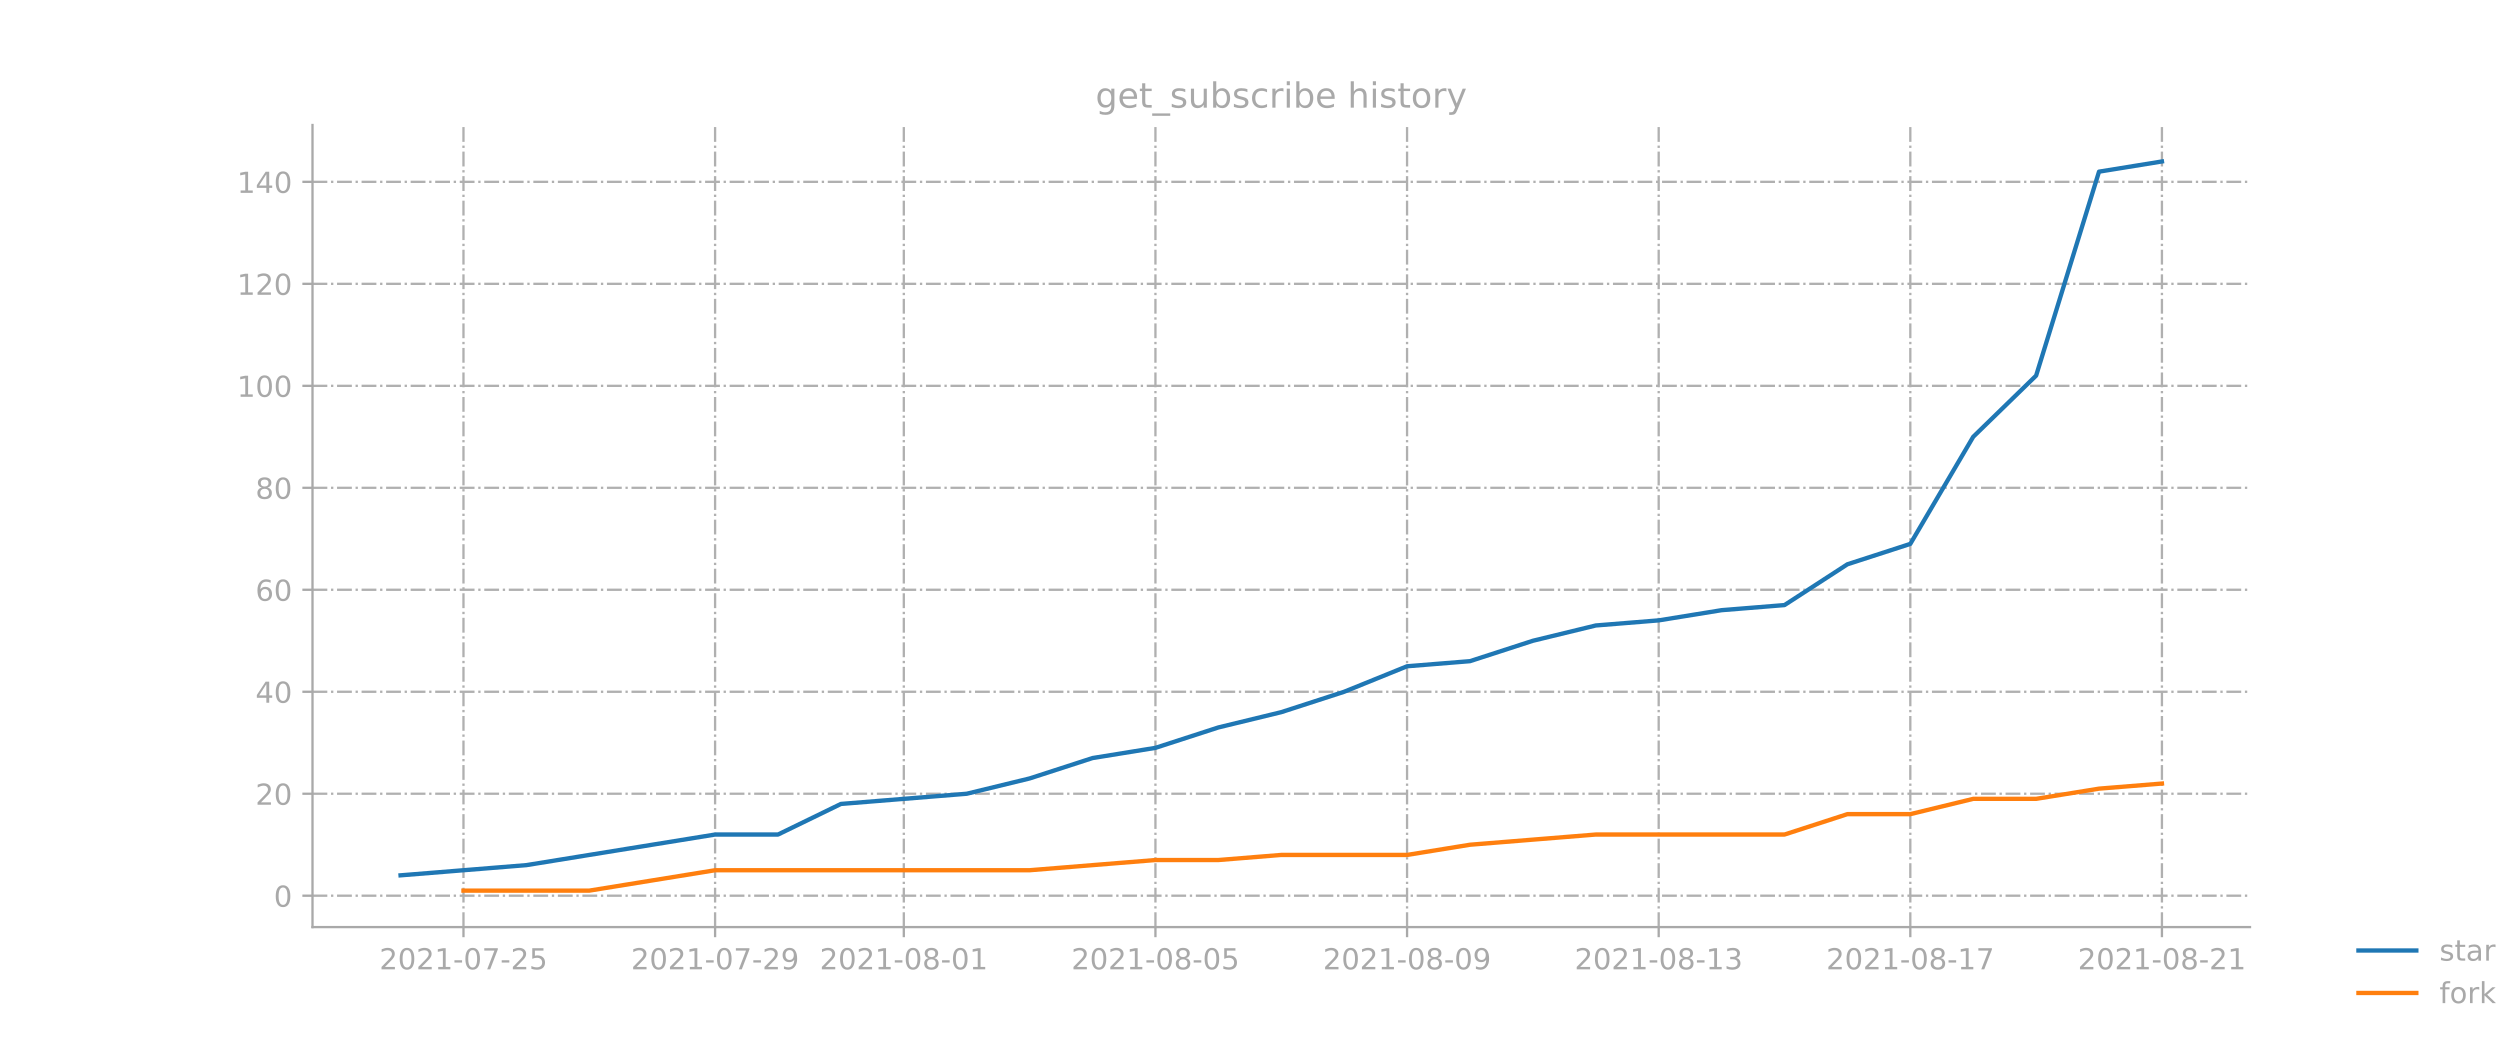
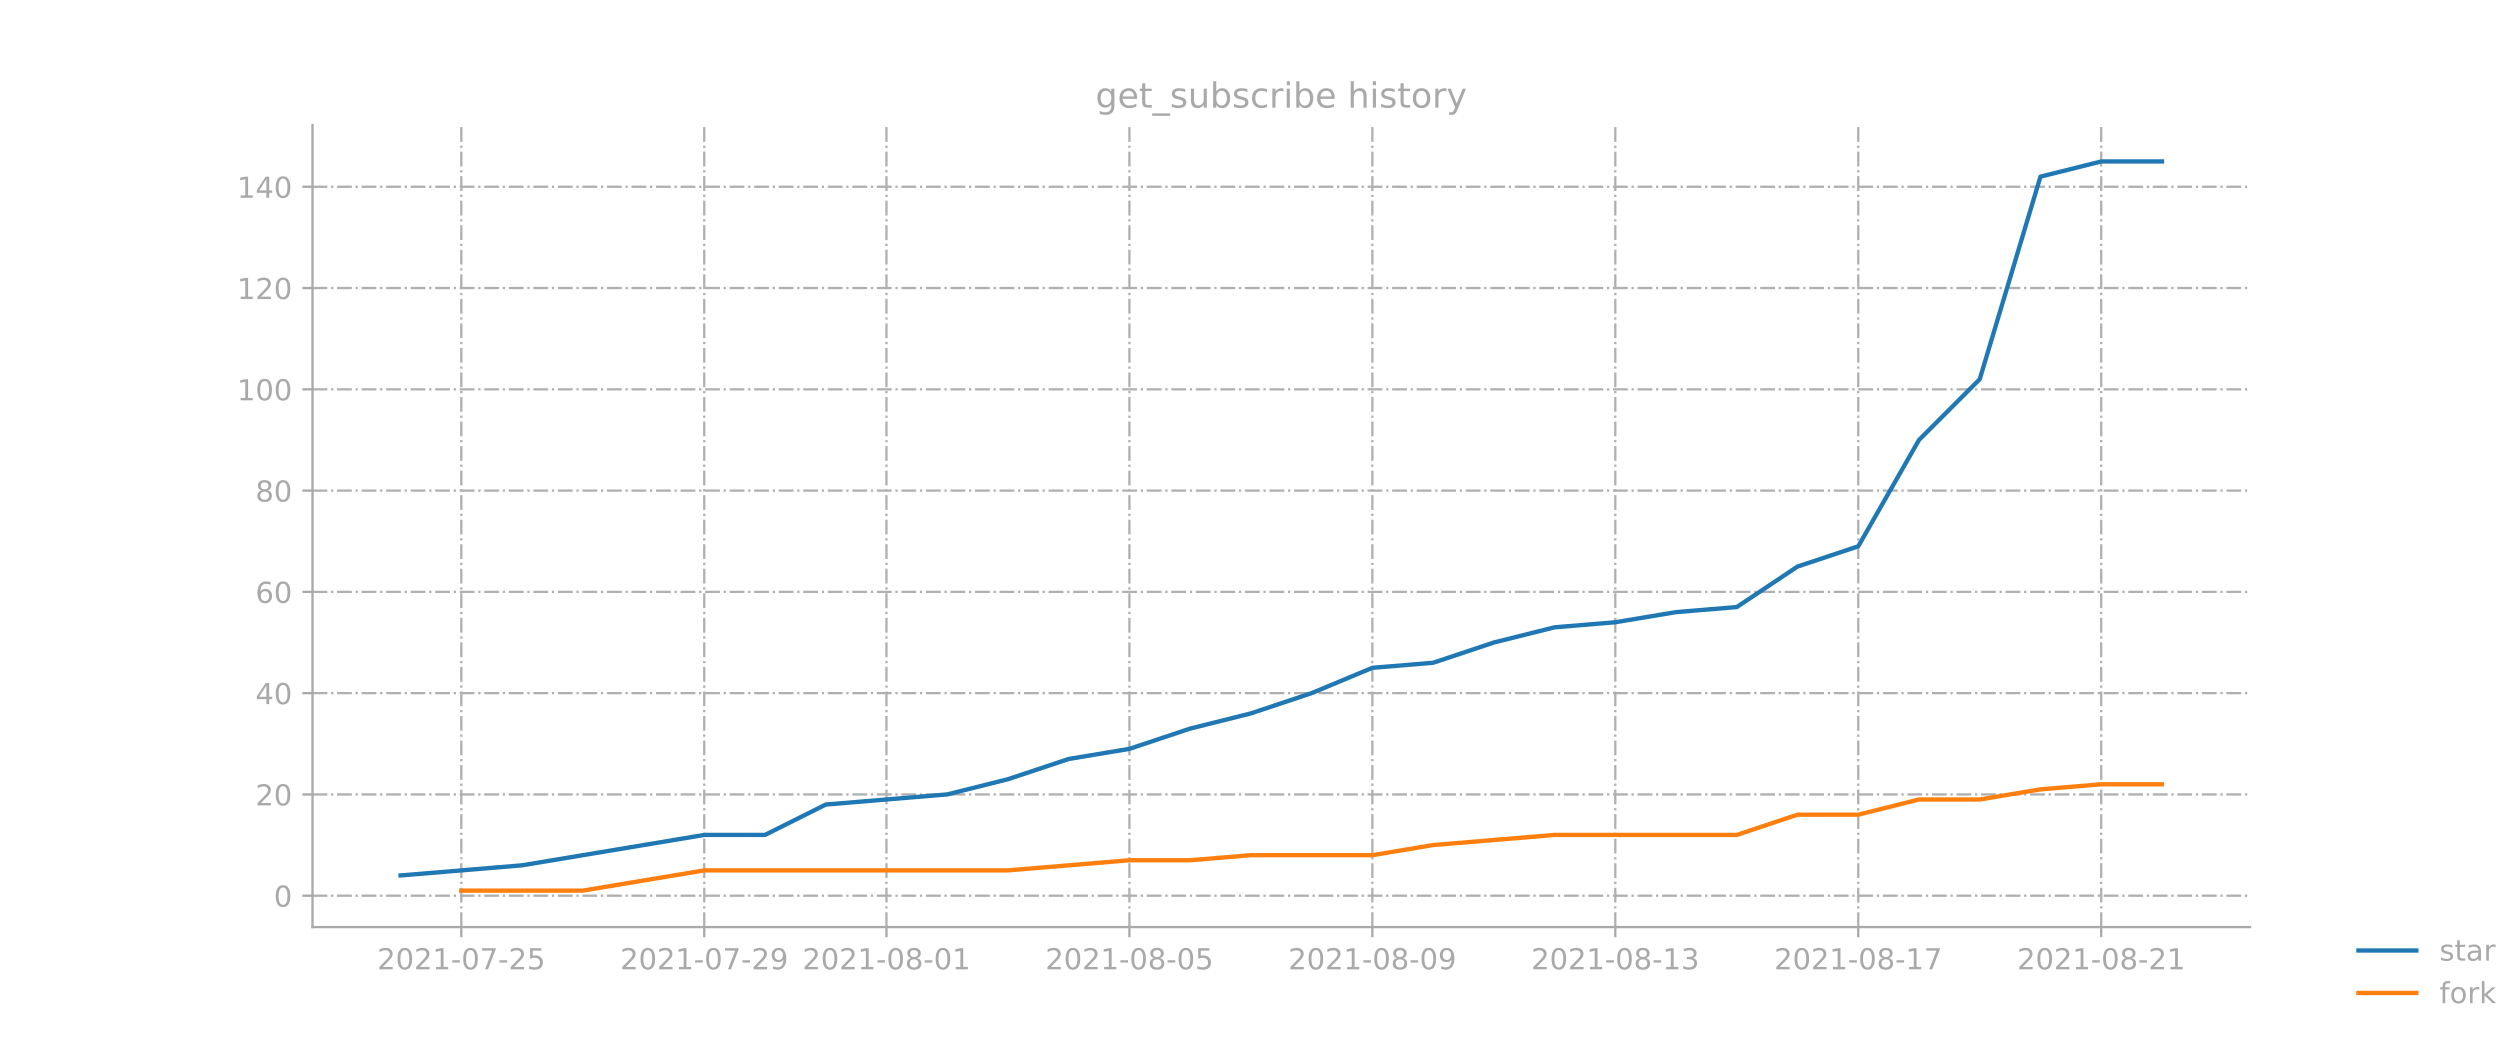
<svg xmlns="http://www.w3.org/2000/svg" xmlns:xlink="http://www.w3.org/1999/xlink" height="360pt" version="1.1" viewBox="0 0 864 360" width="864pt">
  <defs>
    <style type="text/css">*{stroke-linecap:butt;stroke-linejoin:round;}</style>
  </defs>
  <g id="figure_1">
    <g id="patch_1">
      <path d="M 0 360  L 864 360  L 864 0  L 0 0  z " style="fill:none;opacity:0;" />
    </g>
    <g id="axes_1">
      <g id="patch_2">
        <path d="M 108 320.4  L 777.6 320.4  L 777.6 43.2  L 108 43.2  z " style="fill:none;opacity:0;" />
      </g>
      <g id="matplotlib.axis_1">
        <g id="xtick_1">
          <g id="line2d_1">
-             <path clip-path="url(#p7c59398030)" d="M 160.177 320.4  L 160.177 43.2  " style="fill:none;stroke:#b0b0b0;stroke-dasharray:5.12,1.28,0.8,1.28;stroke-dashoffset:0;stroke-width:0.8;" />
+             <path clip-path="url(#p4191420d29)" d="M 159.427 320.4  L 159.427 43.2  " style="fill:none;stroke:#b0b0b0;stroke-dasharray:5.12,1.28,0.8,1.28;stroke-dashoffset:0;stroke-width:0.8;" />
          </g>
          <g id="line2d_2">
            <defs>
-               <path d="M 0 0  L 0 3.5  " id="m06437c56eb" style="stroke:#a9a9a9;stroke-width:0.8;" />
+               <path d="M 0 0  L 0 3.5  " id="mddefbe7827" style="stroke:#a9a9a9;stroke-width:0.8;" />
            </defs>
            <g>
-               <use style="fill:#a9a9a9;stroke:#a9a9a9;stroke-width:0.8;" x="160.177" xlink:href="#m06437c56eb" y="320.4" />
+               <use style="fill:#a9a9a9;stroke:#a9a9a9;stroke-width:0.8;" x="159.427" xlink:href="#mddefbe7827" y="320.4" />
            </g>
          </g>
          <g id="text_1">
-             <g style="fill:#a9a9a9;" transform="translate(131.1188 334.9984)scale(0.1 -0.1)">
+             <g style="fill:#a9a9a9;" transform="translate(130.3691 334.9984)scale(0.1 -0.1)">
              <defs>
                <path d="M 1228 531  L 3431 531  L 3431 0  L 469 0  L 469 531  Q 828 903 1448 1529  Q 2069 2156 2228 2338  Q 2531 2678 2651 2914  Q 2772 3150 2772 3378  Q 2772 3750 2511 3984  Q 2250 4219 1831 4219  Q 1534 4219 1204 4116  Q 875 4013 500 3803  L 500 4441  Q 881 4594 1212 4672  Q 1544 4750 1819 4750  Q 2544 4750 2975 4387  Q 3406 4025 3406 3419  Q 3406 3131 3298 2873  Q 3191 2616 2906 2266  Q 2828 2175 2409 1742  Q 1991 1309 1228 531  z " id="DejaVuSans-32" transform="scale(0.015625)" />
                <path d="M 2034 4250  Q 1547 4250 1301 3770  Q 1056 3291 1056 2328  Q 1056 1369 1301 889  Q 1547 409 2034 409  Q 2525 409 2770 889  Q 3016 1369 3016 2328  Q 3016 3291 2770 3770  Q 2525 4250 2034 4250  z M 2034 4750  Q 2819 4750 3233 4129  Q 3647 3509 3647 2328  Q 3647 1150 3233 529  Q 2819 -91 2034 -91  Q 1250 -91 836 529  Q 422 1150 422 2328  Q 422 3509 836 4129  Q 1250 4750 2034 4750  z " id="DejaVuSans-30" transform="scale(0.015625)" />
                <path d="M 794 531  L 1825 531  L 1825 4091  L 703 3866  L 703 4441  L 1819 4666  L 2450 4666  L 2450 531  L 3481 531  L 3481 0  L 794 0  L 794 531  z " id="DejaVuSans-31" transform="scale(0.015625)" />
                <path d="M 313 2009  L 1997 2009  L 1997 1497  L 313 1497  L 313 2009  z " id="DejaVuSans-2d" transform="scale(0.015625)" />
                <path d="M 525 4666  L 3525 4666  L 3525 4397  L 1831 0  L 1172 0  L 2766 4134  L 525 4134  L 525 4666  z " id="DejaVuSans-37" transform="scale(0.015625)" />
                <path d="M 691 4666  L 3169 4666  L 3169 4134  L 1269 4134  L 1269 2991  Q 1406 3038 1543 3061  Q 1681 3084 1819 3084  Q 2600 3084 3056 2656  Q 3513 2228 3513 1497  Q 3513 744 3044 326  Q 2575 -91 1722 -91  Q 1428 -91 1123 -41  Q 819 9 494 109  L 494 744  Q 775 591 1075 516  Q 1375 441 1709 441  Q 2250 441 2565 725  Q 2881 1009 2881 1497  Q 2881 1984 2565 2268  Q 2250 2553 1709 2553  Q 1456 2553 1204 2497  Q 953 2441 691 2322  L 691 4666  z " id="DejaVuSans-35" transform="scale(0.015625)" />
              </defs>
              <use xlink:href="#DejaVuSans-32" />
              <use x="63.623" xlink:href="#DejaVuSans-30" />
              <use x="127.246" xlink:href="#DejaVuSans-32" />
              <use x="190.869" xlink:href="#DejaVuSans-31" />
              <use x="254.492" xlink:href="#DejaVuSans-2d" />
              <use x="290.576" xlink:href="#DejaVuSans-30" />
              <use x="354.199" xlink:href="#DejaVuSans-37" />
              <use x="417.822" xlink:href="#DejaVuSans-2d" />
              <use x="453.906" xlink:href="#DejaVuSans-32" />
              <use x="517.529" xlink:href="#DejaVuSans-35" />
            </g>
          </g>
        </g>
        <g id="xtick_2">
          <g id="line2d_3">
-             <path clip-path="url(#p7c59398030)" d="M 247.138 320.4  L 247.138 43.2  " style="fill:none;stroke:#b0b0b0;stroke-dasharray:5.12,1.28,0.8,1.28;stroke-dashoffset:0;stroke-width:0.8;" />
+             <path clip-path="url(#p4191420d29)" d="M 243.389 320.4  L 243.389 43.2  " style="fill:none;stroke:#b0b0b0;stroke-dasharray:5.12,1.28,0.8,1.28;stroke-dashoffset:0;stroke-width:0.8;" />
          </g>
          <g id="line2d_4">
            <g>
-               <use style="fill:#a9a9a9;stroke:#a9a9a9;stroke-width:0.8;" x="247.138" xlink:href="#m06437c56eb" y="320.4" />
+               <use style="fill:#a9a9a9;stroke:#a9a9a9;stroke-width:0.8;" x="243.389" xlink:href="#mddefbe7827" y="320.4" />
            </g>
          </g>
          <g id="text_2">
-             <g style="fill:#a9a9a9;" transform="translate(218.0798 334.9984)scale(0.1 -0.1)">
+             <g style="fill:#a9a9a9;" transform="translate(214.3315 334.9984)scale(0.1 -0.1)">
              <defs>
                <path d="M 703 97  L 703 672  Q 941 559 1184 500  Q 1428 441 1663 441  Q 2288 441 2617 861  Q 2947 1281 2994 2138  Q 2813 1869 2534 1725  Q 2256 1581 1919 1581  Q 1219 1581 811 2004  Q 403 2428 403 3163  Q 403 3881 828 4315  Q 1253 4750 1959 4750  Q 2769 4750 3195 4129  Q 3622 3509 3622 2328  Q 3622 1225 3098 567  Q 2575 -91 1691 -91  Q 1453 -91 1209 -44  Q 966 3 703 97  z M 1959 2075  Q 2384 2075 2632 2365  Q 2881 2656 2881 3163  Q 2881 3666 2632 3958  Q 2384 4250 1959 4250  Q 1534 4250 1286 3958  Q 1038 3666 1038 3163  Q 1038 2656 1286 2365  Q 1534 2075 1959 2075  z " id="DejaVuSans-39" transform="scale(0.015625)" />
              </defs>
              <use xlink:href="#DejaVuSans-32" />
              <use x="63.623" xlink:href="#DejaVuSans-30" />
              <use x="127.246" xlink:href="#DejaVuSans-32" />
              <use x="190.869" xlink:href="#DejaVuSans-31" />
              <use x="254.492" xlink:href="#DejaVuSans-2d" />
              <use x="290.576" xlink:href="#DejaVuSans-30" />
              <use x="354.199" xlink:href="#DejaVuSans-37" />
              <use x="417.822" xlink:href="#DejaVuSans-2d" />
              <use x="453.906" xlink:href="#DejaVuSans-32" />
              <use x="517.529" xlink:href="#DejaVuSans-39" />
            </g>
          </g>
        </g>
        <g id="xtick_3">
          <g id="line2d_5">
-             <path clip-path="url(#p7c59398030)" d="M 312.358 320.4  L 312.358 43.2  " style="fill:none;stroke:#b0b0b0;stroke-dasharray:5.12,1.28,0.8,1.28;stroke-dashoffset:0;stroke-width:0.8;" />
+             <path clip-path="url(#p4191420d29)" d="M 306.361 320.4  L 306.361 43.2  " style="fill:none;stroke:#b0b0b0;stroke-dasharray:5.12,1.28,0.8,1.28;stroke-dashoffset:0;stroke-width:0.8;" />
          </g>
          <g id="line2d_6">
            <g>
-               <use style="fill:#a9a9a9;stroke:#a9a9a9;stroke-width:0.8;" x="312.358" xlink:href="#m06437c56eb" y="320.4" />
+               <use style="fill:#a9a9a9;stroke:#a9a9a9;stroke-width:0.8;" x="306.361" xlink:href="#mddefbe7827" y="320.4" />
            </g>
          </g>
          <g id="text_3">
-             <g style="fill:#a9a9a9;" transform="translate(283.3006 334.9984)scale(0.1 -0.1)">
+             <g style="fill:#a9a9a9;" transform="translate(277.3033 334.9984)scale(0.1 -0.1)">
              <defs>
                <path d="M 2034 2216  Q 1584 2216 1326 1975  Q 1069 1734 1069 1313  Q 1069 891 1326 650  Q 1584 409 2034 409  Q 2484 409 2743 651  Q 3003 894 3003 1313  Q 3003 1734 2745 1975  Q 2488 2216 2034 2216  z M 1403 2484  Q 997 2584 770 2862  Q 544 3141 544 3541  Q 544 4100 942 4425  Q 1341 4750 2034 4750  Q 2731 4750 3128 4425  Q 3525 4100 3525 3541  Q 3525 3141 3298 2862  Q 3072 2584 2669 2484  Q 3125 2378 3379 2068  Q 3634 1759 3634 1313  Q 3634 634 3220 271  Q 2806 -91 2034 -91  Q 1263 -91 848 271  Q 434 634 434 1313  Q 434 1759 690 2068  Q 947 2378 1403 2484  z M 1172 3481  Q 1172 3119 1398 2916  Q 1625 2713 2034 2713  Q 2441 2713 2670 2916  Q 2900 3119 2900 3481  Q 2900 3844 2670 4047  Q 2441 4250 2034 4250  Q 1625 4250 1398 4047  Q 1172 3844 1172 3481  z " id="DejaVuSans-38" transform="scale(0.015625)" />
              </defs>
              <use xlink:href="#DejaVuSans-32" />
              <use x="63.623" xlink:href="#DejaVuSans-30" />
              <use x="127.246" xlink:href="#DejaVuSans-32" />
              <use x="190.869" xlink:href="#DejaVuSans-31" />
              <use x="254.492" xlink:href="#DejaVuSans-2d" />
              <use x="290.576" xlink:href="#DejaVuSans-30" />
              <use x="354.199" xlink:href="#DejaVuSans-38" />
              <use x="417.822" xlink:href="#DejaVuSans-2d" />
              <use x="453.906" xlink:href="#DejaVuSans-30" />
              <use x="517.529" xlink:href="#DejaVuSans-31" />
            </g>
          </g>
        </g>
        <g id="xtick_4">
          <g id="line2d_7">
-             <path clip-path="url(#p7c59398030)" d="M 399.319 320.4  L 399.319 43.2  " style="fill:none;stroke:#b0b0b0;stroke-dasharray:5.12,1.28,0.8,1.28;stroke-dashoffset:0;stroke-width:0.8;" />
+             <path clip-path="url(#p4191420d29)" d="M 390.324 320.4  L 390.324 43.2  " style="fill:none;stroke:#b0b0b0;stroke-dasharray:5.12,1.28,0.8,1.28;stroke-dashoffset:0;stroke-width:0.8;" />
          </g>
          <g id="line2d_8">
            <g>
-               <use style="fill:#a9a9a9;stroke:#a9a9a9;stroke-width:0.8;" x="399.319" xlink:href="#m06437c56eb" y="320.4" />
+               <use style="fill:#a9a9a9;stroke:#a9a9a9;stroke-width:0.8;" x="390.324" xlink:href="#mddefbe7827" y="320.4" />
            </g>
          </g>
          <g id="text_4">
-             <g style="fill:#a9a9a9;" transform="translate(370.2617 334.9984)scale(0.1 -0.1)">
+             <g style="fill:#a9a9a9;" transform="translate(361.2657 334.9984)scale(0.1 -0.1)">
              <use xlink:href="#DejaVuSans-32" />
              <use x="63.623" xlink:href="#DejaVuSans-30" />
              <use x="127.246" xlink:href="#DejaVuSans-32" />
              <use x="190.869" xlink:href="#DejaVuSans-31" />
              <use x="254.492" xlink:href="#DejaVuSans-2d" />
              <use x="290.576" xlink:href="#DejaVuSans-30" />
              <use x="354.199" xlink:href="#DejaVuSans-38" />
              <use x="417.822" xlink:href="#DejaVuSans-2d" />
              <use x="453.906" xlink:href="#DejaVuSans-30" />
              <use x="517.529" xlink:href="#DejaVuSans-35" />
            </g>
          </g>
        </g>
        <g id="xtick_5">
          <g id="line2d_9">
-             <path clip-path="url(#p7c59398030)" d="M 486.281 320.4  L 486.281 43.2  " style="fill:none;stroke:#b0b0b0;stroke-dasharray:5.12,1.28,0.8,1.28;stroke-dashoffset:0;stroke-width:0.8;" />
+             <path clip-path="url(#p4191420d29)" d="M 474.286 320.4  L 474.286 43.2  " style="fill:none;stroke:#b0b0b0;stroke-dasharray:5.12,1.28,0.8,1.28;stroke-dashoffset:0;stroke-width:0.8;" />
          </g>
          <g id="line2d_10">
            <g>
-               <use style="fill:#a9a9a9;stroke:#a9a9a9;stroke-width:0.8;" x="486.281" xlink:href="#m06437c56eb" y="320.4" />
+               <use style="fill:#a9a9a9;stroke:#a9a9a9;stroke-width:0.8;" x="474.286" xlink:href="#mddefbe7827" y="320.4" />
            </g>
          </g>
          <g id="text_5">
-             <g style="fill:#a9a9a9;" transform="translate(457.2227 334.9984)scale(0.1 -0.1)">
+             <g style="fill:#a9a9a9;" transform="translate(445.2281 334.9984)scale(0.1 -0.1)">
              <use xlink:href="#DejaVuSans-32" />
              <use x="63.623" xlink:href="#DejaVuSans-30" />
              <use x="127.246" xlink:href="#DejaVuSans-32" />
              <use x="190.869" xlink:href="#DejaVuSans-31" />
              <use x="254.492" xlink:href="#DejaVuSans-2d" />
              <use x="290.576" xlink:href="#DejaVuSans-30" />
              <use x="354.199" xlink:href="#DejaVuSans-38" />
              <use x="417.822" xlink:href="#DejaVuSans-2d" />
              <use x="453.906" xlink:href="#DejaVuSans-30" />
              <use x="517.529" xlink:href="#DejaVuSans-39" />
            </g>
          </g>
        </g>
        <g id="xtick_6">
          <g id="line2d_11">
-             <path clip-path="url(#p7c59398030)" d="M 573.242 320.4  L 573.242 43.2  " style="fill:none;stroke:#b0b0b0;stroke-dasharray:5.12,1.28,0.8,1.28;stroke-dashoffset:0;stroke-width:0.8;" />
+             <path clip-path="url(#p4191420d29)" d="M 558.248 320.4  L 558.248 43.2  " style="fill:none;stroke:#b0b0b0;stroke-dasharray:5.12,1.28,0.8,1.28;stroke-dashoffset:0;stroke-width:0.8;" />
          </g>
          <g id="line2d_12">
            <g>
-               <use style="fill:#a9a9a9;stroke:#a9a9a9;stroke-width:0.8;" x="573.242" xlink:href="#m06437c56eb" y="320.4" />
+               <use style="fill:#a9a9a9;stroke:#a9a9a9;stroke-width:0.8;" x="558.248" xlink:href="#mddefbe7827" y="320.4" />
            </g>
          </g>
          <g id="text_6">
-             <g style="fill:#a9a9a9;" transform="translate(544.1837 334.9984)scale(0.1 -0.1)">
+             <g style="fill:#a9a9a9;" transform="translate(529.1905 334.9984)scale(0.1 -0.1)">
              <defs>
                <path d="M 2597 2516  Q 3050 2419 3304 2112  Q 3559 1806 3559 1356  Q 3559 666 3084 287  Q 2609 -91 1734 -91  Q 1441 -91 1130 -33  Q 819 25 488 141  L 488 750  Q 750 597 1062 519  Q 1375 441 1716 441  Q 2309 441 2620 675  Q 2931 909 2931 1356  Q 2931 1769 2642 2001  Q 2353 2234 1838 2234  L 1294 2234  L 1294 2753  L 1863 2753  Q 2328 2753 2575 2939  Q 2822 3125 2822 3475  Q 2822 3834 2567 4026  Q 2313 4219 1838 4219  Q 1578 4219 1281 4162  Q 984 4106 628 3988  L 628 4550  Q 988 4650 1302 4700  Q 1616 4750 1894 4750  Q 2613 4750 3031 4423  Q 3450 4097 3450 3541  Q 3450 3153 3228 2886  Q 3006 2619 2597 2516  z " id="DejaVuSans-33" transform="scale(0.015625)" />
              </defs>
              <use xlink:href="#DejaVuSans-32" />
              <use x="63.623" xlink:href="#DejaVuSans-30" />
              <use x="127.246" xlink:href="#DejaVuSans-32" />
              <use x="190.869" xlink:href="#DejaVuSans-31" />
              <use x="254.492" xlink:href="#DejaVuSans-2d" />
              <use x="290.576" xlink:href="#DejaVuSans-30" />
              <use x="354.199" xlink:href="#DejaVuSans-38" />
              <use x="417.822" xlink:href="#DejaVuSans-2d" />
              <use x="453.906" xlink:href="#DejaVuSans-31" />
              <use x="517.529" xlink:href="#DejaVuSans-33" />
            </g>
          </g>
        </g>
        <g id="xtick_7">
          <g id="line2d_13">
-             <path clip-path="url(#p7c59398030)" d="M 660.203 320.4  L 660.203 43.2  " style="fill:none;stroke:#b0b0b0;stroke-dasharray:5.12,1.28,0.8,1.28;stroke-dashoffset:0;stroke-width:0.8;" />
+             <path clip-path="url(#p4191420d29)" d="M 642.211 320.4  L 642.211 43.2  " style="fill:none;stroke:#b0b0b0;stroke-dasharray:5.12,1.28,0.8,1.28;stroke-dashoffset:0;stroke-width:0.8;" />
          </g>
          <g id="line2d_14">
            <g>
-               <use style="fill:#a9a9a9;stroke:#a9a9a9;stroke-width:0.8;" x="660.203" xlink:href="#m06437c56eb" y="320.4" />
+               <use style="fill:#a9a9a9;stroke:#a9a9a9;stroke-width:0.8;" x="642.211" xlink:href="#mddefbe7827" y="320.4" />
            </g>
          </g>
          <g id="text_7">
-             <g style="fill:#a9a9a9;" transform="translate(631.1448 334.9984)scale(0.1 -0.1)">
+             <g style="fill:#a9a9a9;" transform="translate(613.1528 334.9984)scale(0.1 -0.1)">
              <use xlink:href="#DejaVuSans-32" />
              <use x="63.623" xlink:href="#DejaVuSans-30" />
              <use x="127.246" xlink:href="#DejaVuSans-32" />
              <use x="190.869" xlink:href="#DejaVuSans-31" />
              <use x="254.492" xlink:href="#DejaVuSans-2d" />
              <use x="290.576" xlink:href="#DejaVuSans-30" />
              <use x="354.199" xlink:href="#DejaVuSans-38" />
              <use x="417.822" xlink:href="#DejaVuSans-2d" />
              <use x="453.906" xlink:href="#DejaVuSans-31" />
              <use x="517.529" xlink:href="#DejaVuSans-37" />
            </g>
          </g>
        </g>
        <g id="xtick_8">
          <g id="line2d_15">
-             <path clip-path="url(#p7c59398030)" d="M 747.164 320.4  L 747.164 43.2  " style="fill:none;stroke:#b0b0b0;stroke-dasharray:5.12,1.28,0.8,1.28;stroke-dashoffset:0;stroke-width:0.8;" />
+             <path clip-path="url(#p4191420d29)" d="M 726.173 320.4  L 726.173 43.2  " style="fill:none;stroke:#b0b0b0;stroke-dasharray:5.12,1.28,0.8,1.28;stroke-dashoffset:0;stroke-width:0.8;" />
          </g>
          <g id="line2d_16">
            <g>
-               <use style="fill:#a9a9a9;stroke:#a9a9a9;stroke-width:0.8;" x="747.164" xlink:href="#m06437c56eb" y="320.4" />
+               <use style="fill:#a9a9a9;stroke:#a9a9a9;stroke-width:0.8;" x="726.173" xlink:href="#mddefbe7827" y="320.4" />
            </g>
          </g>
          <g id="text_8">
-             <g style="fill:#a9a9a9;" transform="translate(718.1058 334.9984)scale(0.1 -0.1)">
+             <g style="fill:#a9a9a9;" transform="translate(697.1152 334.9984)scale(0.1 -0.1)">
              <use xlink:href="#DejaVuSans-32" />
              <use x="63.623" xlink:href="#DejaVuSans-30" />
              <use x="127.246" xlink:href="#DejaVuSans-32" />
              <use x="190.869" xlink:href="#DejaVuSans-31" />
              <use x="254.492" xlink:href="#DejaVuSans-2d" />
              <use x="290.576" xlink:href="#DejaVuSans-30" />
              <use x="354.199" xlink:href="#DejaVuSans-38" />
              <use x="417.822" xlink:href="#DejaVuSans-2d" />
              <use x="453.906" xlink:href="#DejaVuSans-32" />
              <use x="517.529" xlink:href="#DejaVuSans-31" />
            </g>
          </g>
        </g>
      </g>
      <g id="matplotlib.axis_2">
        <g id="ytick_1">
          <g id="line2d_17">
-             <path clip-path="url(#p7c59398030)" d="M 108 309.562  L 777.6 309.562  " style="fill:none;stroke:#b0b0b0;stroke-dasharray:5.12,1.28,0.8,1.28;stroke-dashoffset:0;stroke-width:0.8;" />
+             <path clip-path="url(#p4191420d29)" d="M 108 309.55  L 777.6 309.55  " style="fill:none;stroke:#b0b0b0;stroke-dasharray:5.12,1.28,0.8,1.28;stroke-dashoffset:0;stroke-width:0.8;" />
          </g>
          <g id="line2d_18">
            <defs>
-               <path d="M 0 0  L -3.5 0  " id="me753f42e55" style="stroke:#a9a9a9;stroke-width:0.8;" />
+               <path d="M 0 0  L -3.5 0  " id="ma826b53b43" style="stroke:#a9a9a9;stroke-width:0.8;" />
            </defs>
            <g>
-               <use style="fill:#a9a9a9;stroke:#a9a9a9;stroke-width:0.8;" x="108" xlink:href="#me753f42e55" y="309.562" />
+               <use style="fill:#a9a9a9;stroke:#a9a9a9;stroke-width:0.8;" x="108" xlink:href="#ma826b53b43" y="309.55" />
            </g>
          </g>
          <g id="text_9">
-             <g style="fill:#a9a9a9;" transform="translate(94.6375 313.3615)scale(0.1 -0.1)">
+             <g style="fill:#a9a9a9;" transform="translate(94.6375 313.3492)scale(0.1 -0.1)">
              <use xlink:href="#DejaVuSans-30" />
            </g>
          </g>
        </g>
        <g id="ytick_2">
          <g id="line2d_19">
-             <path clip-path="url(#p7c59398030)" d="M 108 274.317  L 777.6 274.317  " style="fill:none;stroke:#b0b0b0;stroke-dasharray:5.12,1.28,0.8,1.28;stroke-dashoffset:0;stroke-width:0.8;" />
+             <path clip-path="url(#p4191420d29)" d="M 108 274.55  L 777.6 274.55  " style="fill:none;stroke:#b0b0b0;stroke-dasharray:5.12,1.28,0.8,1.28;stroke-dashoffset:0;stroke-width:0.8;" />
          </g>
          <g id="line2d_20">
            <g>
-               <use style="fill:#a9a9a9;stroke:#a9a9a9;stroke-width:0.8;" x="108" xlink:href="#me753f42e55" y="274.317" />
+               <use style="fill:#a9a9a9;stroke:#a9a9a9;stroke-width:0.8;" x="108" xlink:href="#ma826b53b43" y="274.55" />
            </g>
          </g>
          <g id="text_10">
-             <g style="fill:#a9a9a9;" transform="translate(88.275 278.1167)scale(0.1 -0.1)">
+             <g style="fill:#a9a9a9;" transform="translate(88.275 278.3492)scale(0.1 -0.1)">
              <use xlink:href="#DejaVuSans-32" />
              <use x="63.623" xlink:href="#DejaVuSans-30" />
            </g>
          </g>
        </g>
        <g id="ytick_3">
          <g id="line2d_21">
-             <path clip-path="url(#p7c59398030)" d="M 108 239.073  L 777.6 239.073  " style="fill:none;stroke:#b0b0b0;stroke-dasharray:5.12,1.28,0.8,1.28;stroke-dashoffset:0;stroke-width:0.8;" />
+             <path clip-path="url(#p4191420d29)" d="M 108 239.55  L 777.6 239.55  " style="fill:none;stroke:#b0b0b0;stroke-dasharray:5.12,1.28,0.8,1.28;stroke-dashoffset:0;stroke-width:0.8;" />
          </g>
          <g id="line2d_22">
            <g>
-               <use style="fill:#a9a9a9;stroke:#a9a9a9;stroke-width:0.8;" x="108" xlink:href="#me753f42e55" y="239.073" />
+               <use style="fill:#a9a9a9;stroke:#a9a9a9;stroke-width:0.8;" x="108" xlink:href="#ma826b53b43" y="239.55" />
            </g>
          </g>
          <g id="text_11">
-             <g style="fill:#a9a9a9;" transform="translate(88.275 242.8719)scale(0.1 -0.1)">
+             <g style="fill:#a9a9a9;" transform="translate(88.275 243.3492)scale(0.1 -0.1)">
              <defs>
                <path d="M 2419 4116  L 825 1625  L 2419 1625  L 2419 4116  z M 2253 4666  L 3047 4666  L 3047 1625  L 3713 1625  L 3713 1100  L 3047 1100  L 3047 0  L 2419 0  L 2419 1100  L 313 1100  L 313 1709  L 2253 4666  z " id="DejaVuSans-34" transform="scale(0.015625)" />
              </defs>
              <use xlink:href="#DejaVuSans-34" />
              <use x="63.623" xlink:href="#DejaVuSans-30" />
            </g>
          </g>
        </g>
        <g id="ytick_4">
          <g id="line2d_23">
-             <path clip-path="url(#p7c59398030)" d="M 108 203.828  L 777.6 203.828  " style="fill:none;stroke:#b0b0b0;stroke-dasharray:5.12,1.28,0.8,1.28;stroke-dashoffset:0;stroke-width:0.8;" />
+             <path clip-path="url(#p4191420d29)" d="M 108 204.55  L 777.6 204.55  " style="fill:none;stroke:#b0b0b0;stroke-dasharray:5.12,1.28,0.8,1.28;stroke-dashoffset:0;stroke-width:0.8;" />
          </g>
          <g id="line2d_24">
            <g>
-               <use style="fill:#a9a9a9;stroke:#a9a9a9;stroke-width:0.8;" x="108" xlink:href="#me753f42e55" y="203.828" />
+               <use style="fill:#a9a9a9;stroke:#a9a9a9;stroke-width:0.8;" x="108" xlink:href="#ma826b53b43" y="204.55" />
            </g>
          </g>
          <g id="text_12">
-             <g style="fill:#a9a9a9;" transform="translate(88.275 207.6272)scale(0.1 -0.1)">
+             <g style="fill:#a9a9a9;" transform="translate(88.275 208.3492)scale(0.1 -0.1)">
              <defs>
                <path d="M 2113 2584  Q 1688 2584 1439 2293  Q 1191 2003 1191 1497  Q 1191 994 1439 701  Q 1688 409 2113 409  Q 2538 409 2786 701  Q 3034 994 3034 1497  Q 3034 2003 2786 2293  Q 2538 2584 2113 2584  z M 3366 4563  L 3366 3988  Q 3128 4100 2886 4159  Q 2644 4219 2406 4219  Q 1781 4219 1451 3797  Q 1122 3375 1075 2522  Q 1259 2794 1537 2939  Q 1816 3084 2150 3084  Q 2853 3084 3261 2657  Q 3669 2231 3669 1497  Q 3669 778 3244 343  Q 2819 -91 2113 -91  Q 1303 -91 875 529  Q 447 1150 447 2328  Q 447 3434 972 4092  Q 1497 4750 2381 4750  Q 2619 4750 2861 4703  Q 3103 4656 3366 4563  z " id="DejaVuSans-36" transform="scale(0.015625)" />
              </defs>
              <use xlink:href="#DejaVuSans-36" />
              <use x="63.623" xlink:href="#DejaVuSans-30" />
            </g>
          </g>
        </g>
        <g id="ytick_5">
          <g id="line2d_25">
-             <path clip-path="url(#p7c59398030)" d="M 108 168.583  L 777.6 168.583  " style="fill:none;stroke:#b0b0b0;stroke-dasharray:5.12,1.28,0.8,1.28;stroke-dashoffset:0;stroke-width:0.8;" />
+             <path clip-path="url(#p4191420d29)" d="M 108 169.55  L 777.6 169.55  " style="fill:none;stroke:#b0b0b0;stroke-dasharray:5.12,1.28,0.8,1.28;stroke-dashoffset:0;stroke-width:0.8;" />
          </g>
          <g id="line2d_26">
            <g>
-               <use style="fill:#a9a9a9;stroke:#a9a9a9;stroke-width:0.8;" x="108" xlink:href="#me753f42e55" y="168.583" />
+               <use style="fill:#a9a9a9;stroke:#a9a9a9;stroke-width:0.8;" x="108" xlink:href="#ma826b53b43" y="169.55" />
            </g>
          </g>
          <g id="text_13">
-             <g style="fill:#a9a9a9;" transform="translate(88.275 172.3824)scale(0.1 -0.1)">
+             <g style="fill:#a9a9a9;" transform="translate(88.275 173.3492)scale(0.1 -0.1)">
              <use xlink:href="#DejaVuSans-38" />
              <use x="63.623" xlink:href="#DejaVuSans-30" />
            </g>
          </g>
        </g>
        <g id="ytick_6">
          <g id="line2d_27">
-             <path clip-path="url(#p7c59398030)" d="M 108 133.338  L 777.6 133.338  " style="fill:none;stroke:#b0b0b0;stroke-dasharray:5.12,1.28,0.8,1.28;stroke-dashoffset:0;stroke-width:0.8;" />
+             <path clip-path="url(#p4191420d29)" d="M 108 134.55  L 777.6 134.55  " style="fill:none;stroke:#b0b0b0;stroke-dasharray:5.12,1.28,0.8,1.28;stroke-dashoffset:0;stroke-width:0.8;" />
          </g>
          <g id="line2d_28">
            <g>
-               <use style="fill:#a9a9a9;stroke:#a9a9a9;stroke-width:0.8;" x="108" xlink:href="#me753f42e55" y="133.338" />
+               <use style="fill:#a9a9a9;stroke:#a9a9a9;stroke-width:0.8;" x="108" xlink:href="#ma826b53b43" y="134.55" />
            </g>
          </g>
          <g id="text_14">
-             <g style="fill:#a9a9a9;" transform="translate(81.9125 137.1377)scale(0.1 -0.1)">
+             <g style="fill:#a9a9a9;" transform="translate(81.9125 138.3492)scale(0.1 -0.1)">
              <use xlink:href="#DejaVuSans-31" />
              <use x="63.623" xlink:href="#DejaVuSans-30" />
              <use x="127.246" xlink:href="#DejaVuSans-30" />
            </g>
          </g>
        </g>
        <g id="ytick_7">
          <g id="line2d_29">
-             <path clip-path="url(#p7c59398030)" d="M 108 98.094  L 777.6 98.094  " style="fill:none;stroke:#b0b0b0;stroke-dasharray:5.12,1.28,0.8,1.28;stroke-dashoffset:0;stroke-width:0.8;" />
+             <path clip-path="url(#p4191420d29)" d="M 108 99.55  L 777.6 99.55  " style="fill:none;stroke:#b0b0b0;stroke-dasharray:5.12,1.28,0.8,1.28;stroke-dashoffset:0;stroke-width:0.8;" />
          </g>
          <g id="line2d_30">
            <g>
-               <use style="fill:#a9a9a9;stroke:#a9a9a9;stroke-width:0.8;" x="108" xlink:href="#me753f42e55" y="98.094" />
+               <use style="fill:#a9a9a9;stroke:#a9a9a9;stroke-width:0.8;" x="108" xlink:href="#ma826b53b43" y="99.55" />
            </g>
          </g>
          <g id="text_15">
-             <g style="fill:#a9a9a9;" transform="translate(81.9125 101.8929)scale(0.1 -0.1)">
+             <g style="fill:#a9a9a9;" transform="translate(81.9125 103.3492)scale(0.1 -0.1)">
              <use xlink:href="#DejaVuSans-31" />
              <use x="63.623" xlink:href="#DejaVuSans-32" />
              <use x="127.246" xlink:href="#DejaVuSans-30" />
            </g>
          </g>
        </g>
        <g id="ytick_8">
          <g id="line2d_31">
-             <path clip-path="url(#p7c59398030)" d="M 108 62.849  L 777.6 62.849  " style="fill:none;stroke:#b0b0b0;stroke-dasharray:5.12,1.28,0.8,1.28;stroke-dashoffset:0;stroke-width:0.8;" />
+             <path clip-path="url(#p4191420d29)" d="M 108 64.55  L 777.6 64.55  " style="fill:none;stroke:#b0b0b0;stroke-dasharray:5.12,1.28,0.8,1.28;stroke-dashoffset:0;stroke-width:0.8;" />
          </g>
          <g id="line2d_32">
            <g>
-               <use style="fill:#a9a9a9;stroke:#a9a9a9;stroke-width:0.8;" x="108" xlink:href="#me753f42e55" y="62.849" />
+               <use style="fill:#a9a9a9;stroke:#a9a9a9;stroke-width:0.8;" x="108" xlink:href="#ma826b53b43" y="64.55" />
            </g>
          </g>
          <g id="text_16">
-             <g style="fill:#a9a9a9;" transform="translate(81.9125 66.64817)scale(0.1 -0.1)">
+             <g style="fill:#a9a9a9;" transform="translate(81.9125 68.34922)scale(0.1 -0.1)">
              <use xlink:href="#DejaVuSans-31" />
              <use x="63.623" xlink:href="#DejaVuSans-34" />
              <use x="127.246" xlink:href="#DejaVuSans-30" />
            </g>
          </g>
        </g>
      </g>
      <g id="line2d_33">
-         <path clip-path="url(#p7c59398030)" d="M 138.436 302.513  L 160.177 300.751  L 181.917 298.989  L 203.657 295.464  L 225.397 291.94  L 247.138 288.415  L 268.878 288.415  L 290.618 277.842  L 312.358 276.08  L 334.099 274.317  L 355.839 269.031  L 377.579 261.982  L 399.319 258.457  L 421.06 251.408  L 442.8 246.122  L 464.54 239.073  L 486.281 230.262  L 508.021 228.499  L 529.761 221.45  L 551.501 216.164  L 573.242 214.401  L 594.982 210.877  L 616.722 209.115  L 638.462 195.017  L 660.203 187.968  L 681.943 150.961  L 703.683 129.814  L 725.423 59.324  L 747.164 55.8  " style="fill:none;stroke:#1f77b4;stroke-linecap:square;stroke-width:1.5;" />
+         <path clip-path="url(#p4191420d29)" d="M 138.436 302.55  L 159.427 300.8  L 180.418 299.05  L 201.408 295.55  L 222.399 292.05  L 243.389 288.55  L 264.38 288.55  L 285.371 278.05  L 306.361 276.3  L 327.352 274.55  L 348.342 269.3  L 369.333 262.3  L 390.324 258.8  L 411.314 251.8  L 432.305 246.55  L 453.295 239.55  L 474.286 230.8  L 495.276 229.05  L 516.267 222.05  L 537.258 216.8  L 558.248 215.05  L 579.239 211.55  L 600.229 209.8  L 621.22 195.8  L 642.211 188.8  L 663.201 152.05  L 684.192 131.05  L 705.182 61.05  L 726.173 55.8  L 747.164 55.8  " style="fill:none;stroke:#1f77b4;stroke-linecap:square;stroke-width:1.5;" />
      </g>
      <g id="line2d_34">
-         <path clip-path="url(#p7c59398030)" d="M 160.177 307.8  L 181.917 307.8  L 203.657 307.8  L 225.397 304.276  L 247.138 300.751  L 268.878 300.751  L 290.618 300.751  L 312.358 300.751  L 334.099 300.751  L 355.839 300.751  L 377.579 298.989  L 399.319 297.227  L 421.06 297.227  L 442.8 295.464  L 464.54 295.464  L 486.281 295.464  L 508.021 291.94  L 529.761 290.178  L 551.501 288.415  L 573.242 288.415  L 594.982 288.415  L 616.722 288.415  L 638.462 281.366  L 660.203 281.366  L 681.943 276.08  L 703.683 276.08  L 725.423 272.555  L 747.164 270.793  " style="fill:none;stroke:#ff7f0e;stroke-linecap:square;stroke-width:1.5;" />
+         <path clip-path="url(#p4191420d29)" d="M 159.427 307.8  L 180.418 307.8  L 201.408 307.8  L 222.399 304.3  L 243.389 300.8  L 264.38 300.8  L 285.371 300.8  L 306.361 300.8  L 327.352 300.8  L 348.342 300.8  L 369.333 299.05  L 390.324 297.3  L 411.314 297.3  L 432.305 295.55  L 453.295 295.55  L 474.286 295.55  L 495.276 292.05  L 516.267 290.3  L 537.258 288.55  L 558.248 288.55  L 579.239 288.55  L 600.229 288.55  L 621.22 281.55  L 642.211 281.55  L 663.201 276.3  L 684.192 276.3  L 705.182 272.8  L 726.173 271.05  L 747.164 271.05  " style="fill:none;stroke:#ff7f0e;stroke-linecap:square;stroke-width:1.5;" />
      </g>
      <g id="patch_3">
        <path d="M 108 320.4  L 108 43.2  " style="fill:none;stroke:#a9a9a9;stroke-linecap:square;stroke-linejoin:miter;stroke-width:0.8;" />
      </g>
      <g id="patch_4">
        <path d="M 777.6 320.4  L 777.6 43.2  " style="fill:none;" />
      </g>
      <g id="patch_5">
        <path d="M 108 320.4  L 777.6 320.4  " style="fill:none;stroke:#a9a9a9;stroke-linecap:square;stroke-linejoin:miter;stroke-width:0.8;" />
      </g>
      <g id="patch_6">
        <path d="M 108 43.2  L 777.6 43.2  " style="fill:none;" />
      </g>
      <g id="text_17">
        <g style="fill:#a9a9a9;" transform="translate(378.6075 37.2)scale(0.12 -0.12)">
          <defs>
            <path d="M 2906 1791  Q 2906 2416 2648 2759  Q 2391 3103 1925 3103  Q 1463 3103 1205 2759  Q 947 2416 947 1791  Q 947 1169 1205 825  Q 1463 481 1925 481  Q 2391 481 2648 825  Q 2906 1169 2906 1791  z M 3481 434  Q 3481 -459 3084 -895  Q 2688 -1331 1869 -1331  Q 1566 -1331 1297 -1286  Q 1028 -1241 775 -1147  L 775 -588  Q 1028 -725 1275 -790  Q 1522 -856 1778 -856  Q 2344 -856 2625 -561  Q 2906 -266 2906 331  L 2906 616  Q 2728 306 2450 153  Q 2172 0 1784 0  Q 1141 0 747 490  Q 353 981 353 1791  Q 353 2603 747 3093  Q 1141 3584 1784 3584  Q 2172 3584 2450 3431  Q 2728 3278 2906 2969  L 2906 3500  L 3481 3500  L 3481 434  z " id="DejaVuSans-67" transform="scale(0.015625)" />
            <path d="M 3597 1894  L 3597 1613  L 953 1613  Q 991 1019 1311 708  Q 1631 397 2203 397  Q 2534 397 2845 478  Q 3156 559 3463 722  L 3463 178  Q 3153 47 2828 -22  Q 2503 -91 2169 -91  Q 1331 -91 842 396  Q 353 884 353 1716  Q 353 2575 817 3079  Q 1281 3584 2069 3584  Q 2775 3584 3186 3129  Q 3597 2675 3597 1894  z M 3022 2063  Q 3016 2534 2758 2815  Q 2500 3097 2075 3097  Q 1594 3097 1305 2825  Q 1016 2553 972 2059  L 3022 2063  z " id="DejaVuSans-65" transform="scale(0.015625)" />
            <path d="M 1172 4494  L 1172 3500  L 2356 3500  L 2356 3053  L 1172 3053  L 1172 1153  Q 1172 725 1289 603  Q 1406 481 1766 481  L 2356 481  L 2356 0  L 1766 0  Q 1100 0 847 248  Q 594 497 594 1153  L 594 3053  L 172 3053  L 172 3500  L 594 3500  L 594 4494  L 1172 4494  z " id="DejaVuSans-74" transform="scale(0.015625)" />
            <path d="M 3263 -1063  L 3263 -1509  L -63 -1509  L -63 -1063  L 3263 -1063  z " id="DejaVuSans-5f" transform="scale(0.015625)" />
            <path d="M 2834 3397  L 2834 2853  Q 2591 2978 2328 3040  Q 2066 3103 1784 3103  Q 1356 3103 1142 2972  Q 928 2841 928 2578  Q 928 2378 1081 2264  Q 1234 2150 1697 2047  L 1894 2003  Q 2506 1872 2764 1633  Q 3022 1394 3022 966  Q 3022 478 2636 193  Q 2250 -91 1575 -91  Q 1294 -91 989 -36  Q 684 19 347 128  L 347 722  Q 666 556 975 473  Q 1284 391 1588 391  Q 1994 391 2212 530  Q 2431 669 2431 922  Q 2431 1156 2273 1281  Q 2116 1406 1581 1522  L 1381 1569  Q 847 1681 609 1914  Q 372 2147 372 2553  Q 372 3047 722 3315  Q 1072 3584 1716 3584  Q 2034 3584 2315 3537  Q 2597 3491 2834 3397  z " id="DejaVuSans-73" transform="scale(0.015625)" />
            <path d="M 544 1381  L 544 3500  L 1119 3500  L 1119 1403  Q 1119 906 1312 657  Q 1506 409 1894 409  Q 2359 409 2629 706  Q 2900 1003 2900 1516  L 2900 3500  L 3475 3500  L 3475 0  L 2900 0  L 2900 538  Q 2691 219 2414 64  Q 2138 -91 1772 -91  Q 1169 -91 856 284  Q 544 659 544 1381  z M 1991 3584  L 1991 3584  z " id="DejaVuSans-75" transform="scale(0.015625)" />
            <path d="M 3116 1747  Q 3116 2381 2855 2742  Q 2594 3103 2138 3103  Q 1681 3103 1420 2742  Q 1159 2381 1159 1747  Q 1159 1113 1420 752  Q 1681 391 2138 391  Q 2594 391 2855 752  Q 3116 1113 3116 1747  z M 1159 2969  Q 1341 3281 1617 3432  Q 1894 3584 2278 3584  Q 2916 3584 3314 3078  Q 3713 2572 3713 1747  Q 3713 922 3314 415  Q 2916 -91 2278 -91  Q 1894 -91 1617 61  Q 1341 213 1159 525  L 1159 0  L 581 0  L 581 4863  L 1159 4863  L 1159 2969  z " id="DejaVuSans-62" transform="scale(0.015625)" />
            <path d="M 3122 3366  L 3122 2828  Q 2878 2963 2633 3030  Q 2388 3097 2138 3097  Q 1578 3097 1268 2742  Q 959 2388 959 1747  Q 959 1106 1268 751  Q 1578 397 2138 397  Q 2388 397 2633 464  Q 2878 531 3122 666  L 3122 134  Q 2881 22 2623 -34  Q 2366 -91 2075 -91  Q 1284 -91 818 406  Q 353 903 353 1747  Q 353 2603 823 3093  Q 1294 3584 2113 3584  Q 2378 3584 2631 3529  Q 2884 3475 3122 3366  z " id="DejaVuSans-63" transform="scale(0.015625)" />
            <path d="M 2631 2963  Q 2534 3019 2420 3045  Q 2306 3072 2169 3072  Q 1681 3072 1420 2755  Q 1159 2438 1159 1844  L 1159 0  L 581 0  L 581 3500  L 1159 3500  L 1159 2956  Q 1341 3275 1631 3429  Q 1922 3584 2338 3584  Q 2397 3584 2469 3576  Q 2541 3569 2628 3553  L 2631 2963  z " id="DejaVuSans-72" transform="scale(0.015625)" />
            <path d="M 603 3500  L 1178 3500  L 1178 0  L 603 0  L 603 3500  z M 603 4863  L 1178 4863  L 1178 4134  L 603 4134  L 603 4863  z " id="DejaVuSans-69" transform="scale(0.015625)" />
            <path id="DejaVuSans-20" transform="scale(0.015625)" />
            <path d="M 3513 2113  L 3513 0  L 2938 0  L 2938 2094  Q 2938 2591 2744 2837  Q 2550 3084 2163 3084  Q 1697 3084 1428 2787  Q 1159 2491 1159 1978  L 1159 0  L 581 0  L 581 4863  L 1159 4863  L 1159 2956  Q 1366 3272 1645 3428  Q 1925 3584 2291 3584  Q 2894 3584 3203 3211  Q 3513 2838 3513 2113  z " id="DejaVuSans-68" transform="scale(0.015625)" />
            <path d="M 1959 3097  Q 1497 3097 1228 2736  Q 959 2375 959 1747  Q 959 1119 1226 758  Q 1494 397 1959 397  Q 2419 397 2687 759  Q 2956 1122 2956 1747  Q 2956 2369 2687 2733  Q 2419 3097 1959 3097  z M 1959 3584  Q 2709 3584 3137 3096  Q 3566 2609 3566 1747  Q 3566 888 3137 398  Q 2709 -91 1959 -91  Q 1206 -91 779 398  Q 353 888 353 1747  Q 353 2609 779 3096  Q 1206 3584 1959 3584  z " id="DejaVuSans-6f" transform="scale(0.015625)" />
            <path d="M 2059 -325  Q 1816 -950 1584 -1140  Q 1353 -1331 966 -1331  L 506 -1331  L 506 -850  L 844 -850  Q 1081 -850 1212 -737  Q 1344 -625 1503 -206  L 1606 56  L 191 3500  L 800 3500  L 1894 763  L 2988 3500  L 3597 3500  L 2059 -325  z " id="DejaVuSans-79" transform="scale(0.015625)" />
          </defs>
          <use xlink:href="#DejaVuSans-67" />
          <use x="63.477" xlink:href="#DejaVuSans-65" />
          <use x="125" xlink:href="#DejaVuSans-74" />
          <use x="164.209" xlink:href="#DejaVuSans-5f" />
          <use x="214.209" xlink:href="#DejaVuSans-73" />
          <use x="266.309" xlink:href="#DejaVuSans-75" />
          <use x="329.688" xlink:href="#DejaVuSans-62" />
          <use x="393.164" xlink:href="#DejaVuSans-73" />
          <use x="445.264" xlink:href="#DejaVuSans-63" />
          <use x="500.244" xlink:href="#DejaVuSans-72" />
          <use x="541.357" xlink:href="#DejaVuSans-69" />
          <use x="569.141" xlink:href="#DejaVuSans-62" />
          <use x="632.617" xlink:href="#DejaVuSans-65" />
          <use x="694.141" xlink:href="#DejaVuSans-20" />
          <use x="725.928" xlink:href="#DejaVuSans-68" />
          <use x="789.307" xlink:href="#DejaVuSans-69" />
          <use x="817.09" xlink:href="#DejaVuSans-73" />
          <use x="869.189" xlink:href="#DejaVuSans-74" />
          <use x="908.398" xlink:href="#DejaVuSans-6f" />
          <use x="969.58" xlink:href="#DejaVuSans-72" />
          <use x="1010.693" xlink:href="#DejaVuSans-79" />
        </g>
      </g>
      <g id="legend_1">
        <g id="line2d_35">
          <path d="M 815.08 328.498  L 835.08 328.498  " style="fill:none;stroke:#1f77b4;stroke-linecap:square;stroke-width:1.5;" />
        </g>
        <g id="line2d_36" />
        <g id="text_18">
          <g style="fill:#a9a9a9;" transform="translate(843.08 331.9984)scale(0.1 -0.1)">
            <defs>
              <path d="M 2194 1759  Q 1497 1759 1228 1600  Q 959 1441 959 1056  Q 959 750 1161 570  Q 1363 391 1709 391  Q 2188 391 2477 730  Q 2766 1069 2766 1631  L 2766 1759  L 2194 1759  z M 3341 1997  L 3341 0  L 2766 0  L 2766 531  Q 2569 213 2275 61  Q 1981 -91 1556 -91  Q 1019 -91 701 211  Q 384 513 384 1019  Q 384 1609 779 1909  Q 1175 2209 1959 2209  L 2766 2209  L 2766 2266  Q 2766 2663 2505 2880  Q 2244 3097 1772 3097  Q 1472 3097 1187 3025  Q 903 2953 641 2809  L 641 3341  Q 956 3463 1253 3523  Q 1550 3584 1831 3584  Q 2591 3584 2966 3190  Q 3341 2797 3341 1997  z " id="DejaVuSans-61" transform="scale(0.015625)" />
            </defs>
            <use xlink:href="#DejaVuSans-73" />
            <use x="52.1" xlink:href="#DejaVuSans-74" />
            <use x="91.309" xlink:href="#DejaVuSans-61" />
            <use x="152.588" xlink:href="#DejaVuSans-72" />
          </g>
        </g>
        <g id="line2d_37">
          <path d="M 815.08 343.177  L 835.08 343.177  " style="fill:none;stroke:#ff7f0e;stroke-linecap:square;stroke-width:1.5;" />
        </g>
        <g id="line2d_38" />
        <g id="text_19">
          <g style="fill:#a9a9a9;" transform="translate(843.08 346.6766)scale(0.1 -0.1)">
            <defs>
              <path d="M 2375 4863  L 2375 4384  L 1825 4384  Q 1516 4384 1395 4259  Q 1275 4134 1275 3809  L 1275 3500  L 2222 3500  L 2222 3053  L 1275 3053  L 1275 0  L 697 0  L 697 3053  L 147 3053  L 147 3500  L 697 3500  L 697 3744  Q 697 4328 969 4595  Q 1241 4863 1831 4863  L 2375 4863  z " id="DejaVuSans-66" transform="scale(0.015625)" />
              <path d="M 581 4863  L 1159 4863  L 1159 1991  L 2875 3500  L 3609 3500  L 1753 1863  L 3688 0  L 2938 0  L 1159 1709  L 1159 0  L 581 0  L 581 4863  z " id="DejaVuSans-6b" transform="scale(0.015625)" />
            </defs>
            <use xlink:href="#DejaVuSans-66" />
            <use x="35.205" xlink:href="#DejaVuSans-6f" />
            <use x="96.387" xlink:href="#DejaVuSans-72" />
            <use x="137.5" xlink:href="#DejaVuSans-6b" />
          </g>
        </g>
      </g>
    </g>
  </g>
  <defs>
-     <clipPath id="p7c59398030">
+     <clipPath id="p4191420d29">
      <rect height="277.2" width="669.6" x="108" y="43.2" />
    </clipPath>
  </defs>
</svg>
